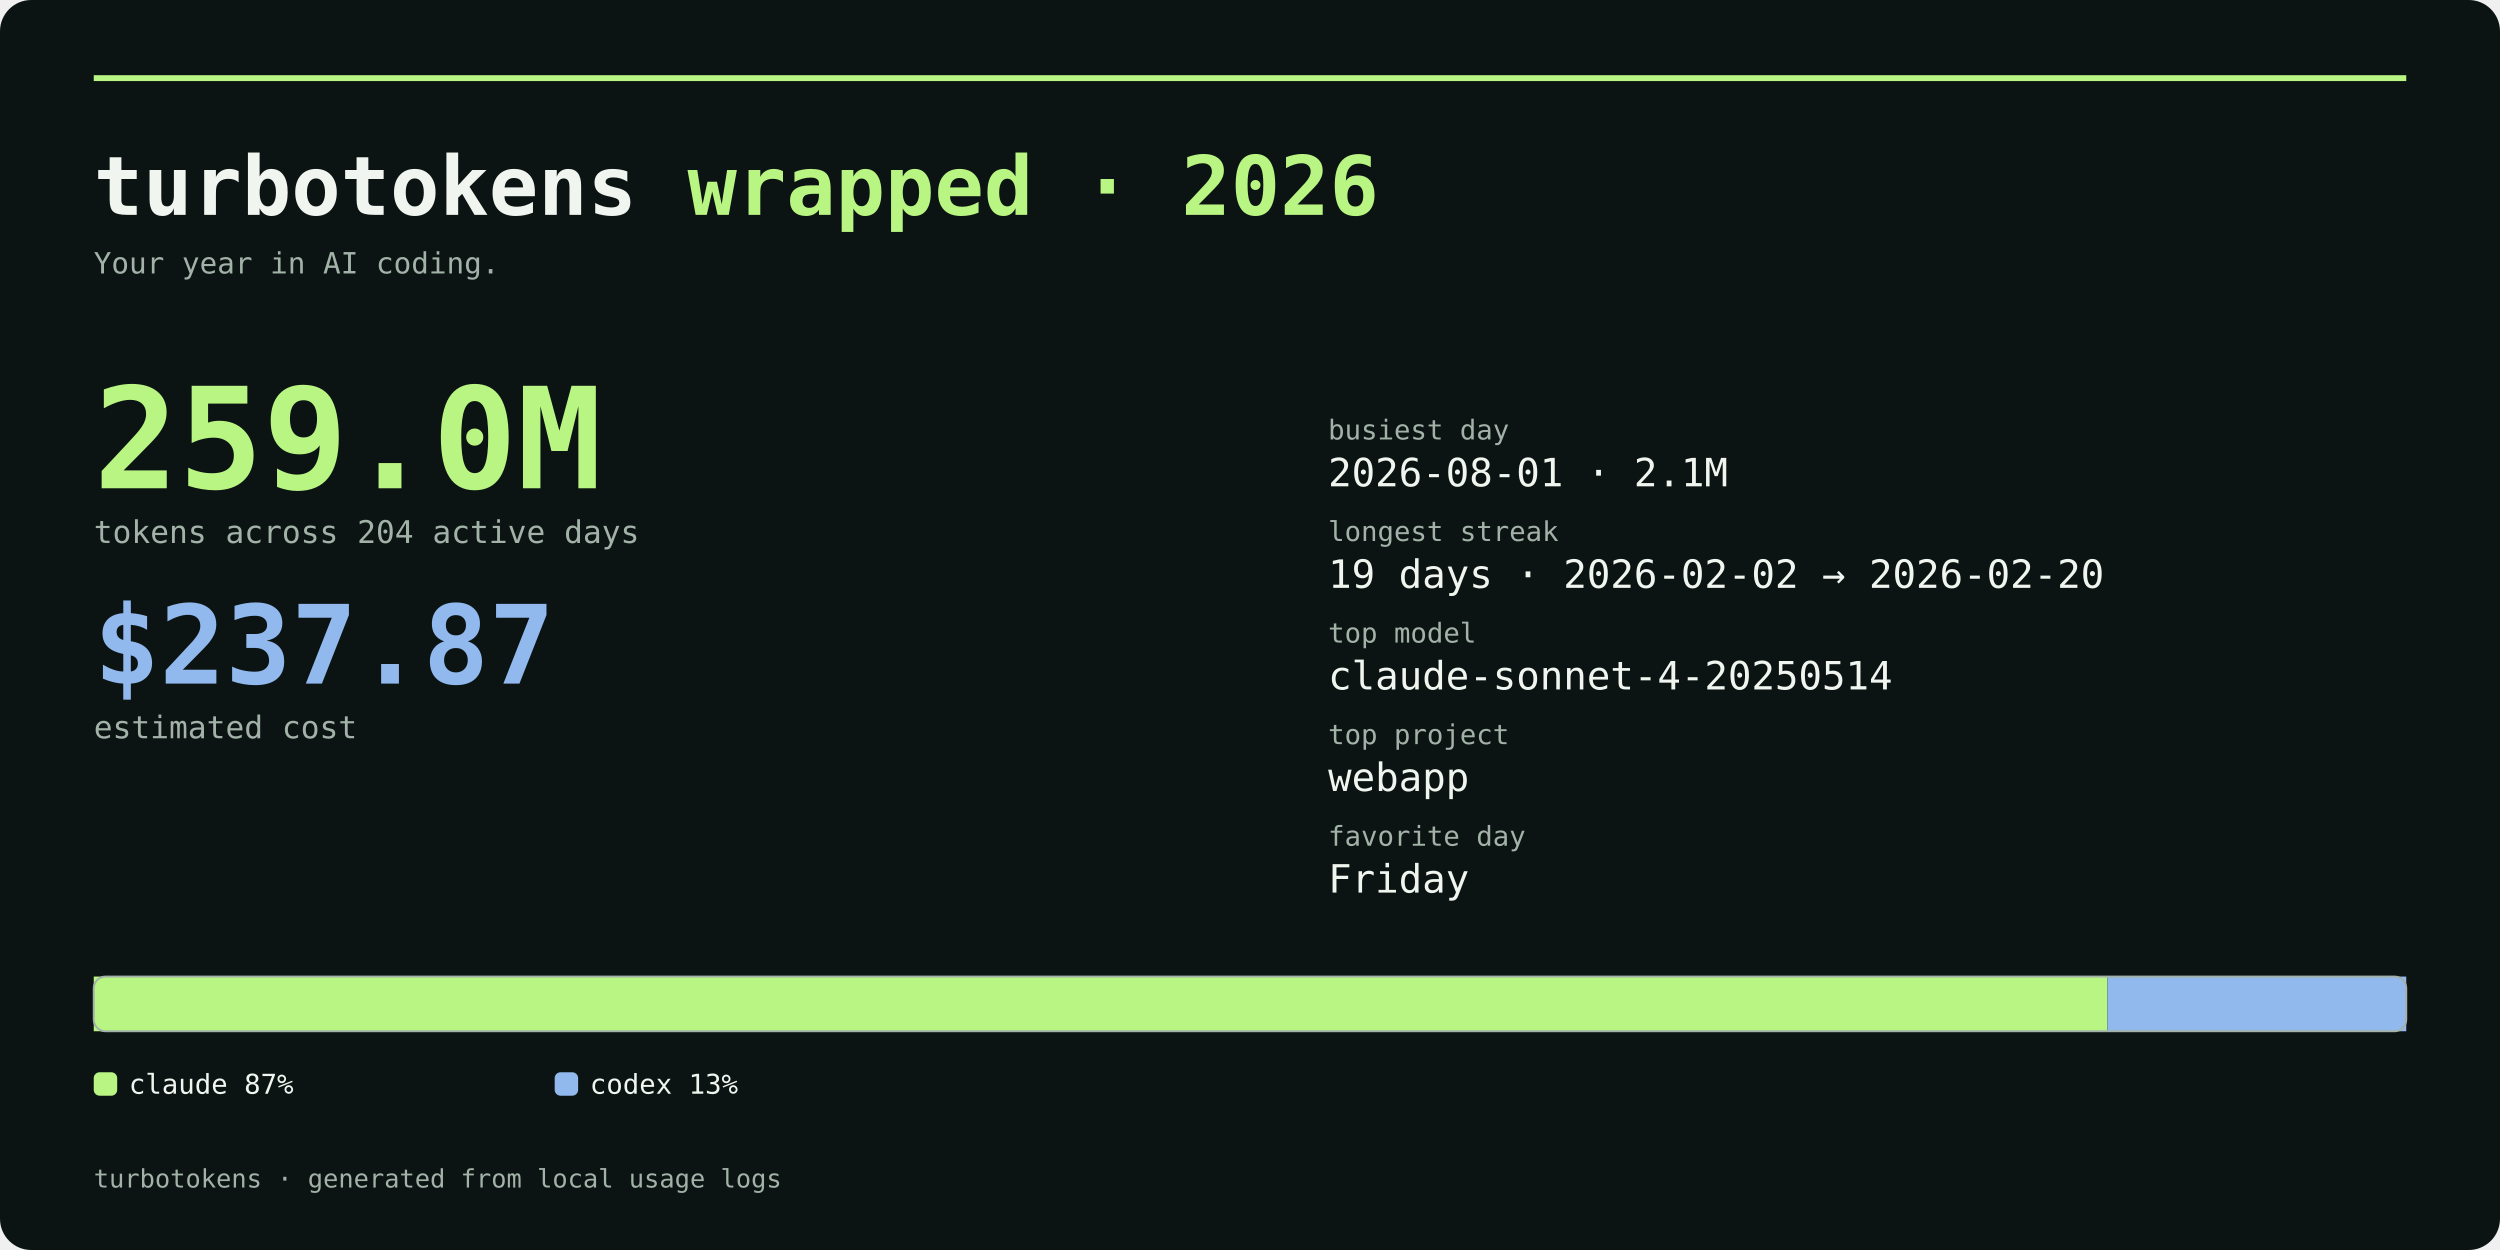
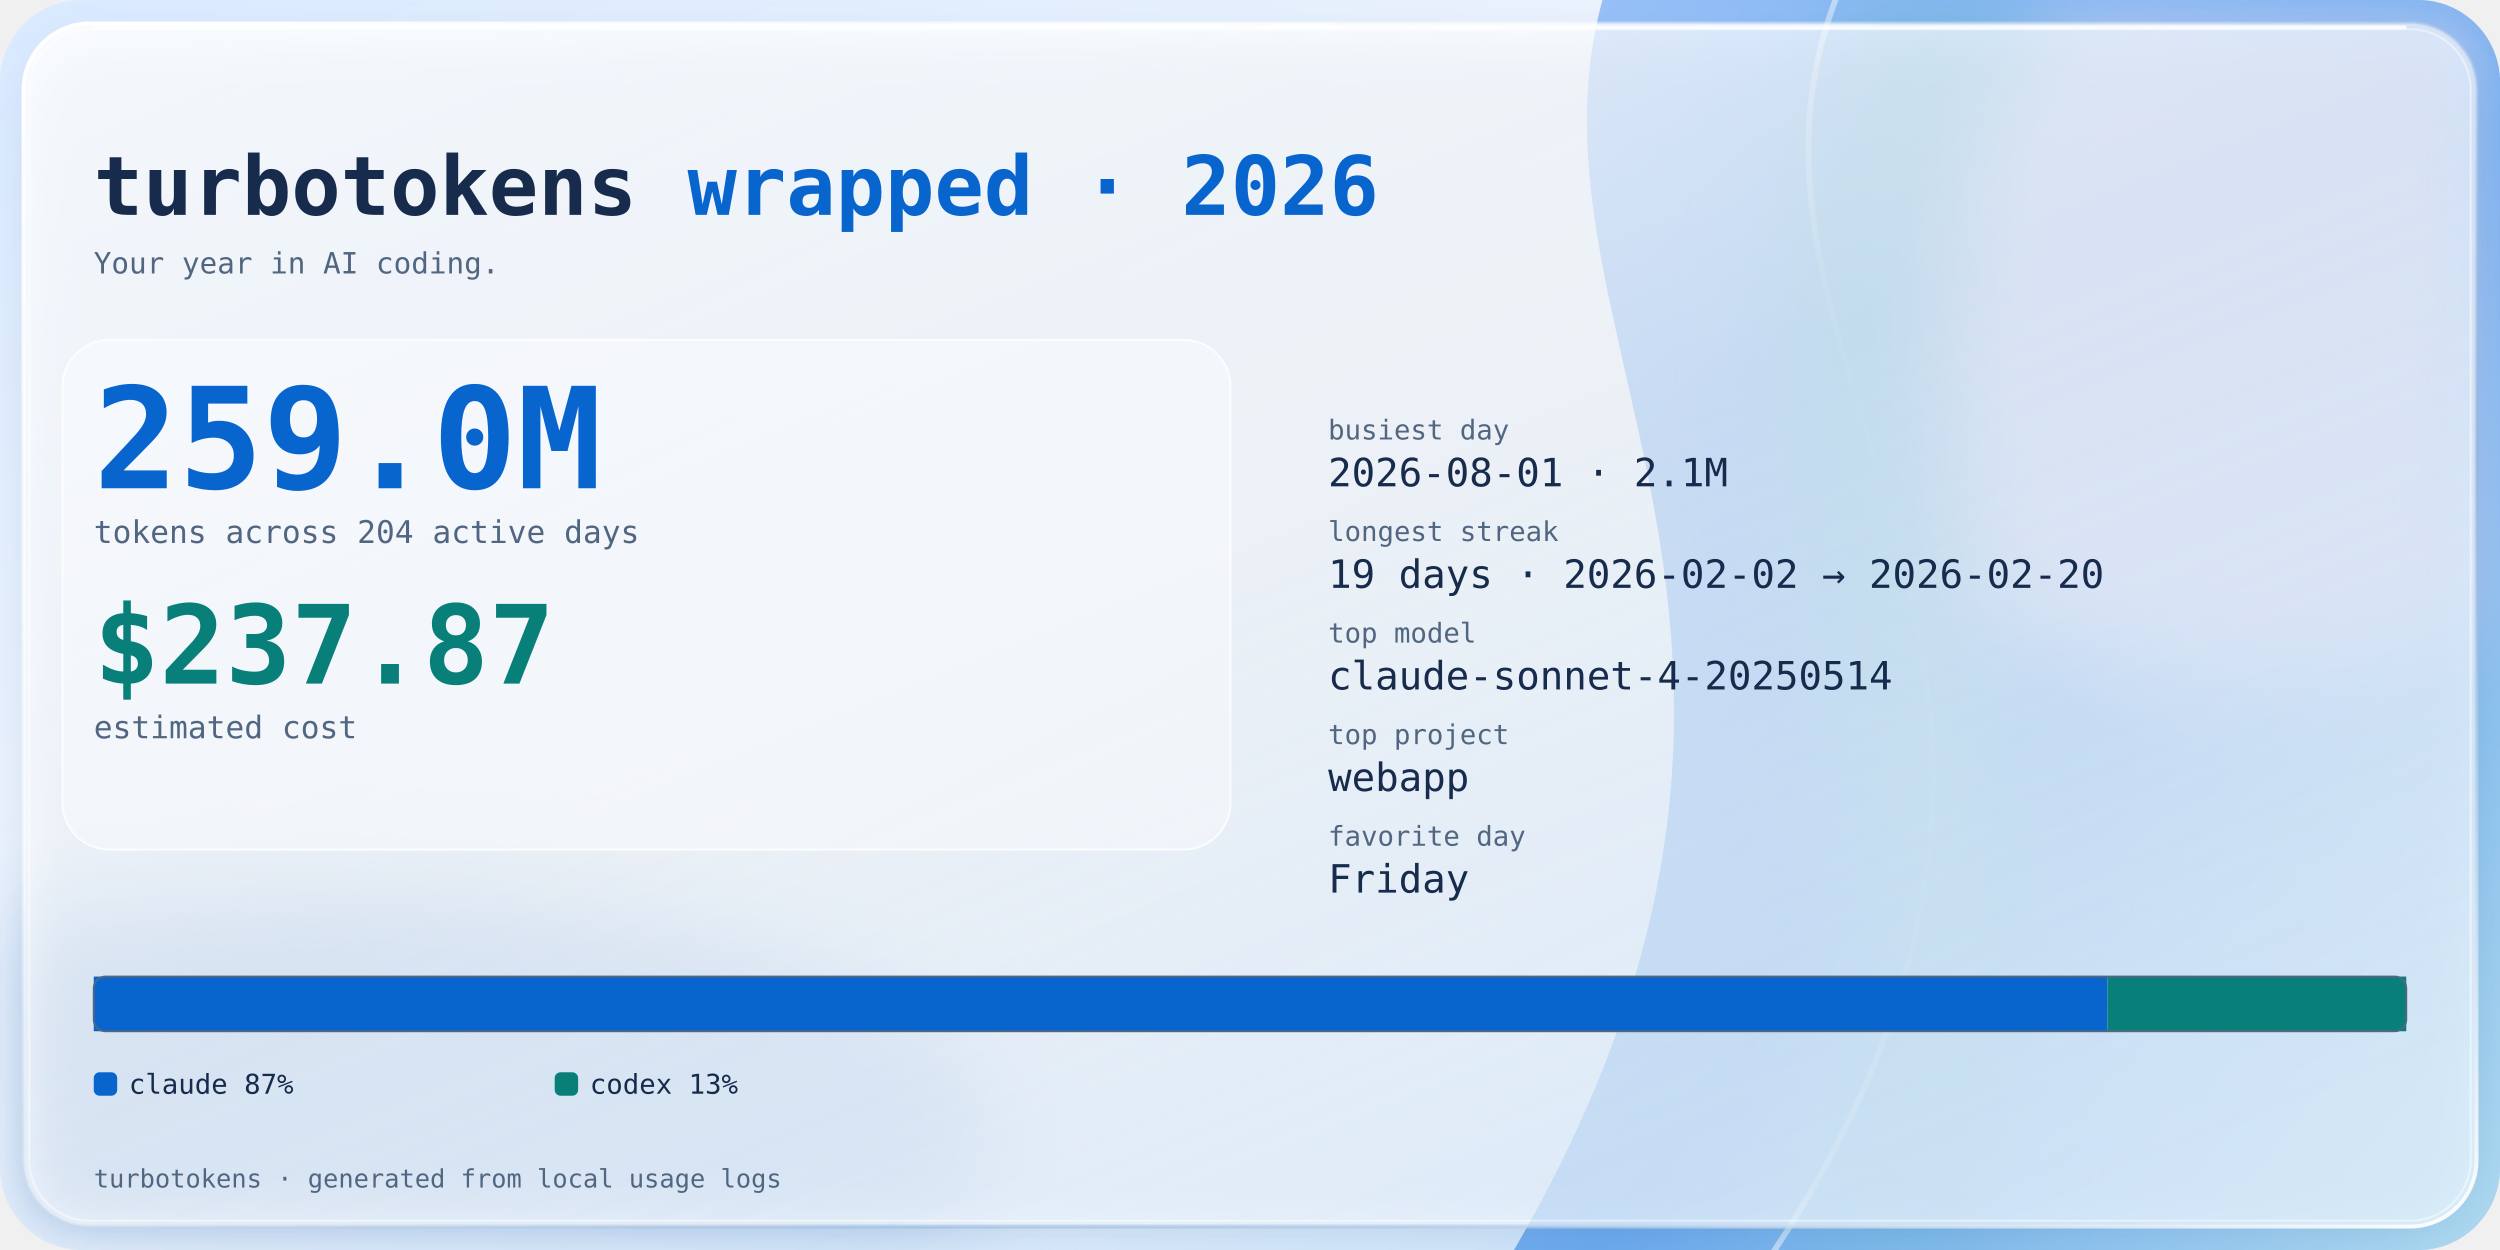
<svg xmlns="http://www.w3.org/2000/svg" width="1280" height="640" viewBox="0 0 1280 640" font-family="Menlo, ui-monospace, monospace">
-   <rect width="1280" height="640" fill="#0c1413" rx="16" />
-   <path d="M48 40H1232" stroke="#b9f582" stroke-width="3" />
-   <text x="48" y="110" font-size="42" fill="#f0f5ef" font-weight="700">turbotokens</text>
-   <text x="352" y="110" font-size="42" fill="#b9f582" font-weight="700">wrapped · 2026</text>
-   <text x="48" y="140" font-size="15" fill="#a2b2a8" font-weight="400">Your year in AI coding.</text>
-   <text x="48" y="250" font-size="72" fill="#b9f582" font-weight="700">259.0M</text>
-   <text x="48" y="278" font-size="16" fill="#a2b2a8" font-weight="400">tokens across 204 active days</text>
-   <text x="48" y="350" font-size="56" fill="#91b9ee" font-weight="700">$237.87</text>
-   <text x="48" y="378" font-size="16" fill="#a2b2a8" font-weight="400">estimated cost</text>
-   <text x="680" y="225" font-size="14" fill="#a2b2a8" font-weight="400">busiest day</text>
+   <svg width="100%" height="100%" viewBox="0 0 1280 640" preserveAspectRatio="none" aria-hidden="true">
+     <defs>
+       <linearGradient id="glass-sky" x2="1" y2="1">
+         <stop stop-color="#d9e9ff" />
+         <stop offset=".46" stop-color="#f1f6fc" />
+         <stop offset="1" stop-color="#b9d8f6" />
+       </linearGradient>
+       <linearGradient id="glass-wave" x2="1" y2="1">
+         <stop stop-color="#a5c7fb" />
+         <stop offset=".52" stop-color="#6aa8ec" />
+         <stop offset="1" stop-color="#c5eaf0" />
+       </linearGradient>
+       <linearGradient id="glass-frost" x2=".8" y2="1">
+         <stop stop-color="#fff" stop-opacity=".84" />
+         <stop offset=".52" stop-color="#fff" stop-opacity=".59" />
+         <stop offset="1" stop-color="#edf6ff" stop-opacity=".73" />
+       </linearGradient>
+       <linearGradient id="glass-rim" x2="1" y2="1">
+         <stop stop-color="#fff" />
+         <stop offset=".35" stop-color="#fff" stop-opacity=".35" />
+         <stop offset=".68" stop-color="#8daed4" stop-opacity=".45" />
+         <stop offset="1" stop-color="#fff" />
+       </linearGradient>
+       <filter id="glass-soft" x="-.5" y="-.5" width="2" height="2" color-interpolation-filters="sRGB">
+         <feGaussianBlur stdDeviation="24" />
+       </filter>
+       <filter id="glass-shadow" x="-.1" y="-.2" width="1.2" height="1.4" color-interpolation-filters="sRGB">
+         <feGaussianBlur stdDeviation="10" />
+       </filter>
+       <clipPath id="glass-clip">
+         <rect width="1280" height="640" rx="42" />
+       </clipPath>
+     </defs>
+     <g clip-path="url(#glass-clip)">
+       <rect width="1280" height="640" fill="url(#glass-sky)" />
+       <path d="M860-80C700 140 1020 300 730 710H1380V-80Z" fill="url(#glass-wave)" />
+       <path d="M980-70C790 175 1190 325 840 730" fill="none" stroke="#fff" stroke-opacity=".52" stroke-width="3" />
+       <g filter="url(#glass-soft)">
+         <ellipse cx="160" cy="580" rx="350" ry="125" fill="#b5cfef" />
+         <ellipse cx="1150" cy="160" rx="230" ry="190" fill="#b8cbf4" />
+         <path d="M1050-50C800 200 1150 480 900 710" stroke="#75b8de" stroke-width="80" fill="none" />
+       </g>
+       <rect x="15" y="22" width="1250" height="606" rx="36" fill="#396697" opacity=".18" filter="url(#glass-shadow)" />
+       <rect x="12" y="12" width="1256" height="616" rx="34" fill="url(#glass-frost)" stroke="url(#glass-rim)" stroke-width="2" />
+       <rect x="15" y="15" width="1250" height="610" rx="31" fill="none" stroke="#fff" stroke-opacity=".48" />
+       <path d="M48 14H1232" stroke="#fff" stroke-opacity=".85" stroke-width="2" />
+     </g>
+   </svg>
+   <rect x="32" y="174" width="598" height="261" rx="24" fill="#fff" fill-opacity=".36" stroke="#fff" stroke-opacity=".8" />
+   <text x="48" y="110" font-size="42" fill="#172b4d" font-weight="700">turbotokens</text>
+   <text x="352" y="110" font-size="42" fill="#0865ce" font-weight="700">wrapped · 2026</text>
+   <text x="48" y="140" font-size="15" fill="#516681" font-weight="400">Your year in AI coding.</text>
+   <text x="48" y="250" font-size="72" fill="#0865ce" font-weight="700">259.0M</text>
+   <text x="48" y="278" font-size="16" fill="#516681" font-weight="400">tokens across 204 active days</text>
+   <text x="48" y="350" font-size="56" fill="#087f79" font-weight="700">$237.87</text>
+   <text x="48" y="378" font-size="16" fill="#516681" font-weight="400">estimated cost</text>
+   <text x="680" y="225" font-size="14" fill="#516681" font-weight="400">busiest day</text>
  <g>
-     <text x="680" y="249" font-size="20" fill="#f0f5ef" font-weight="400">2026-08-01 · 2.1M</text>
+     <text x="680" y="249" font-size="20" fill="#172b4d" font-weight="400">2026-08-01 · 2.1M</text>
  </g>
-   <text x="680" y="277" font-size="14" fill="#a2b2a8" font-weight="400">longest streak</text>
+   <text x="680" y="277" font-size="14" fill="#516681" font-weight="400">longest streak</text>
  <g>
-     <text x="680" y="301" font-size="20" fill="#f0f5ef" font-weight="400">19 days · 2026-02-02 → 2026-02-20</text>
+     <text x="680" y="301" font-size="20" fill="#172b4d" font-weight="400">19 days · 2026-02-02 → 2026-02-20</text>
  </g>
-   <text x="680" y="329" font-size="14" fill="#a2b2a8" font-weight="400">top model</text>
+   <text x="680" y="329" font-size="14" fill="#516681" font-weight="400">top model</text>
  <g>
-     <text x="680" y="353" font-size="20" fill="#f0f5ef" font-weight="400">claude-sonnet-4-20250514</text>
+     <text x="680" y="353" font-size="20" fill="#172b4d" font-weight="400">claude-sonnet-4-20250514</text>
  </g>
-   <text x="680" y="381" font-size="14" fill="#a2b2a8" font-weight="400">top project</text>
+   <text x="680" y="381" font-size="14" fill="#516681" font-weight="400">top project</text>
  <g>
-     <text x="680" y="405" font-size="20" fill="#f0f5ef" font-weight="400">webapp</text>
+     <text x="680" y="405" font-size="20" fill="#172b4d" font-weight="400">webapp</text>
  </g>
-   <text x="680" y="433" font-size="14" fill="#a2b2a8" font-weight="400">favorite day</text>
+   <text x="680" y="433" font-size="14" fill="#516681" font-weight="400">favorite day</text>
  <g>
-     <text x="680" y="457" font-size="20" fill="#f0f5ef" font-weight="400">Friday</text>
+     <text x="680" y="457" font-size="20" fill="#172b4d" font-weight="400">Friday</text>
  </g>
-   <rect x="48" y="500" width="1031" height="28" fill="#b9f582" />
-   <rect x="1079" y="500" width="153" height="28" fill="#91b9ee" />
-   <rect x="48" y="500" width="1184" height="28" fill="none" stroke="#a2b2a8" stroke-width="1" rx="6" />
-   <rect x="48" y="549" width="12" height="12" rx="3" fill="#b9f582" />
-   <text x="66" y="560" font-size="14" fill="#f0f5ef" font-weight="400">claude 87%</text>
-   <rect x="284" y="549" width="12" height="12" rx="3" fill="#91b9ee" />
-   <text x="302" y="560" font-size="14" fill="#f0f5ef" font-weight="400">codex 13%</text>
-   <text x="48" y="608" font-size="13" fill="#a2b2a8" font-weight="400">turbotokens · generated from local usage logs</text>
+   <rect x="48" y="500" width="1031" height="28" fill="#0865ce" />
+   <rect x="1079" y="500" width="153" height="28" fill="#087f79" />
+   <rect x="48" y="500" width="1184" height="28" fill="none" stroke="#516681" stroke-width="1" rx="6" />
+   <rect x="48" y="549" width="12" height="12" rx="3" fill="#0865ce" />
+   <text x="66" y="560" font-size="14" fill="#172b4d" font-weight="400">claude 87%</text>
+   <rect x="284" y="549" width="12" height="12" rx="3" fill="#087f79" />
+   <text x="302" y="560" font-size="14" fill="#172b4d" font-weight="400">codex 13%</text>
+   <text x="48" y="608" font-size="13" fill="#516681" font-weight="400">turbotokens · generated from local usage logs</text>
</svg>
